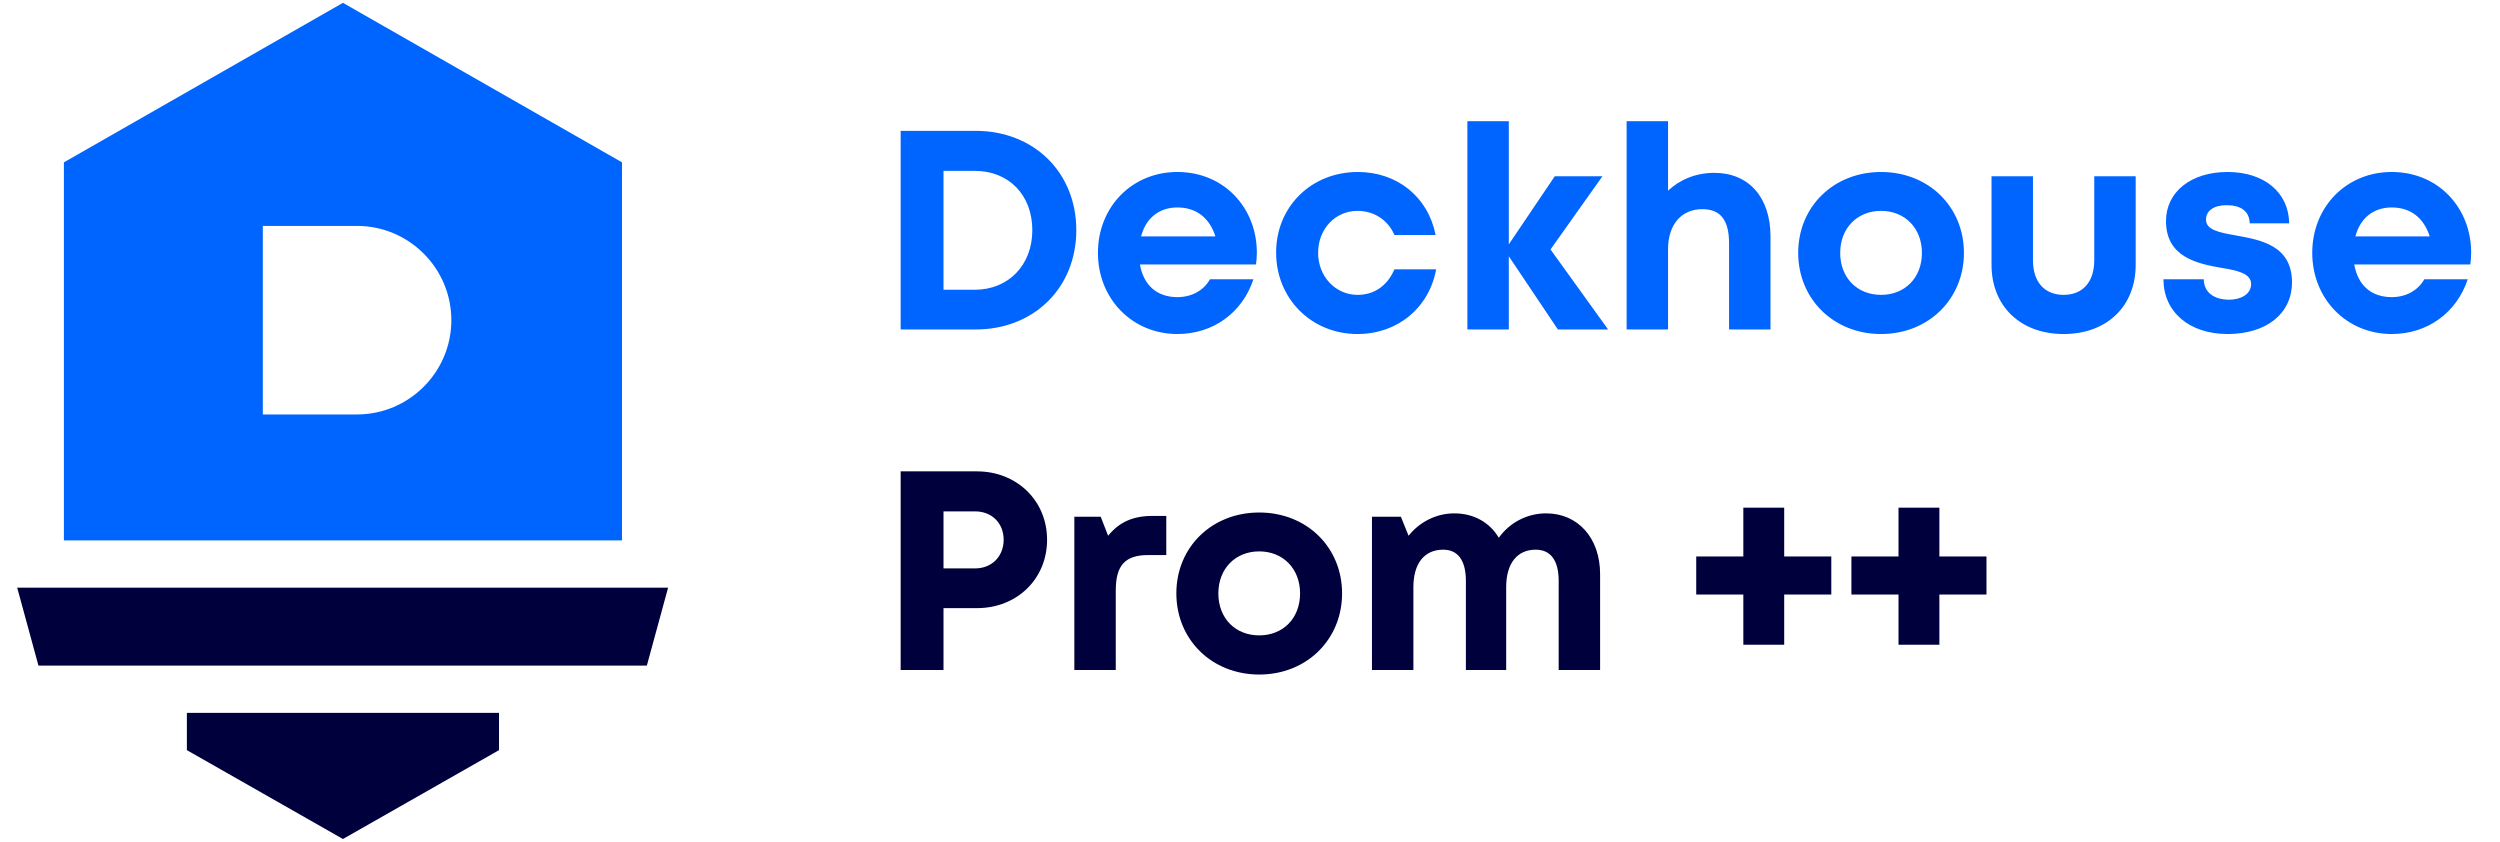
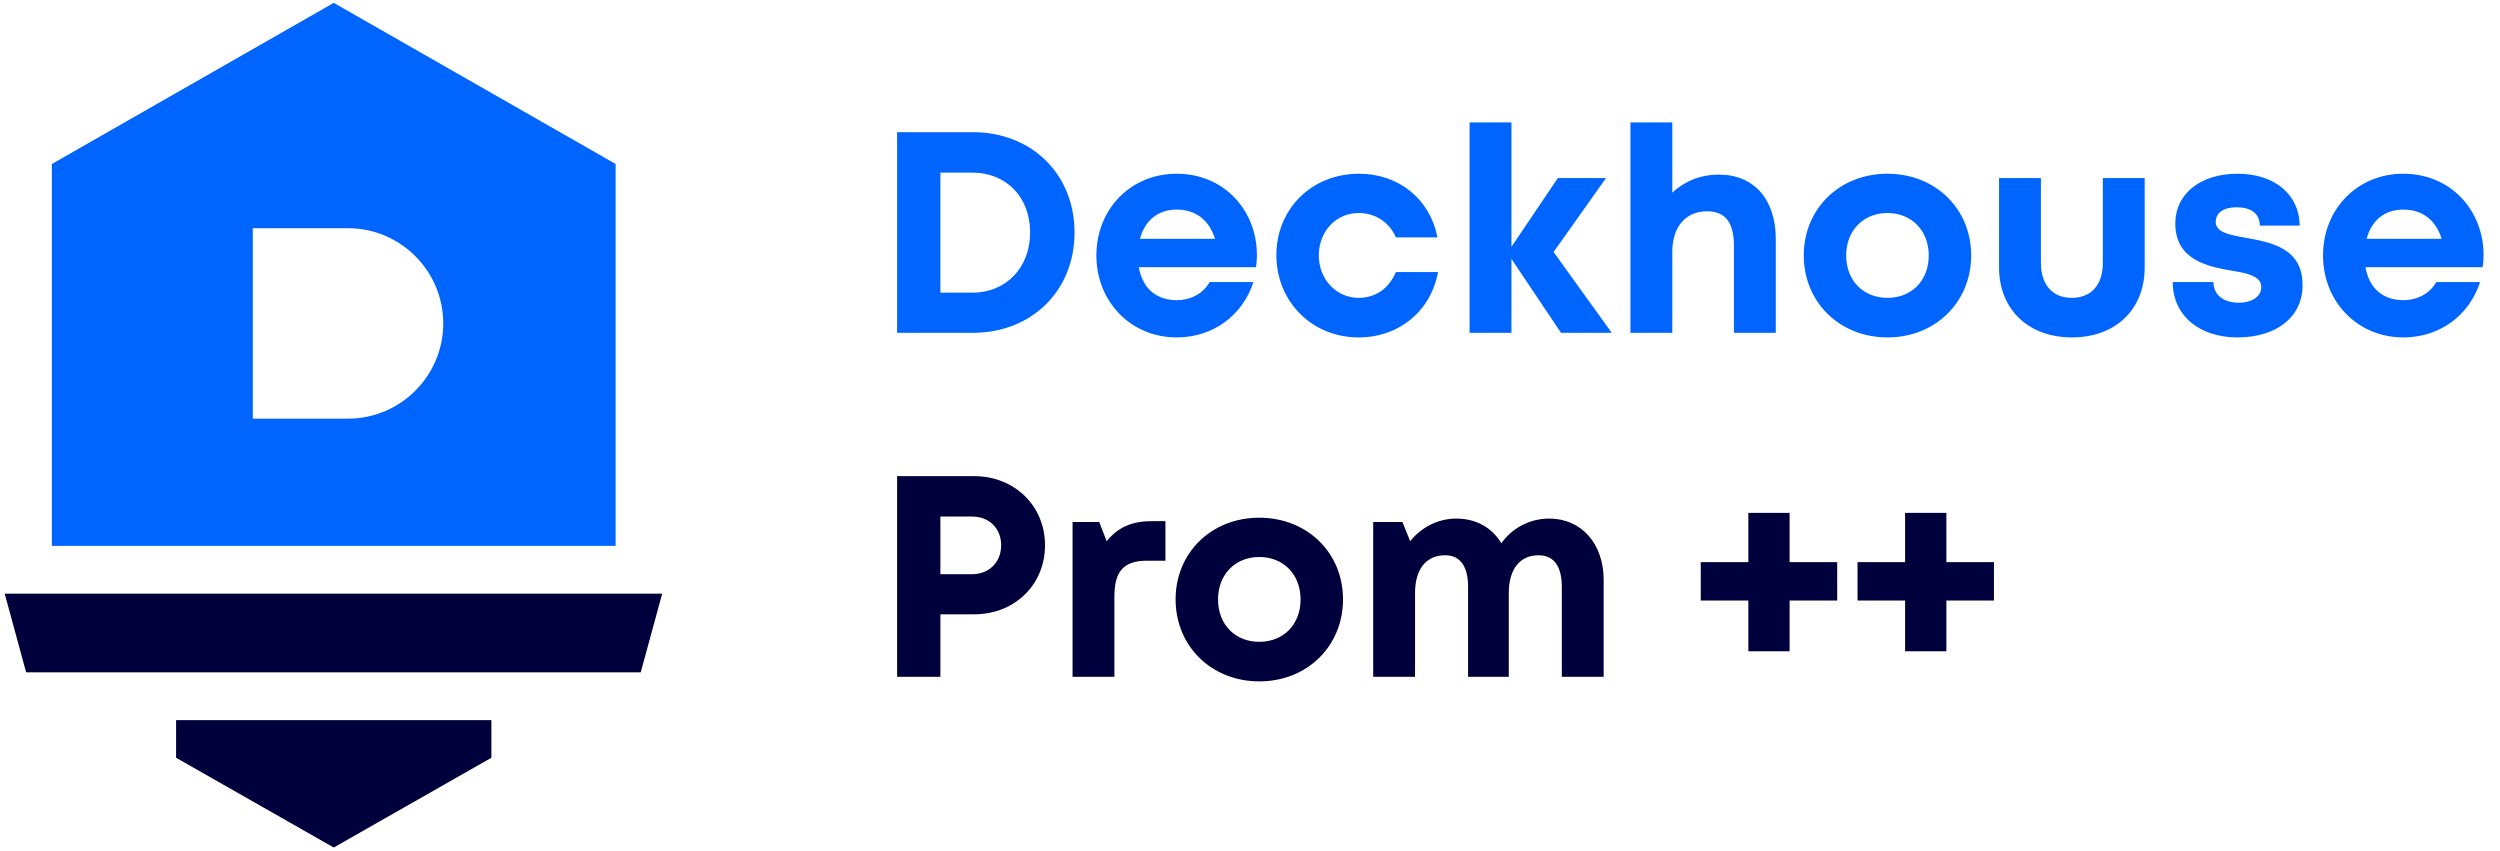
- <svg xmlns="http://www.w3.org/2000/svg" width="196" height="66" viewBox="0 0 782 267" fill="none">
+ <svg xmlns="http://www.w3.org/2000/svg" width="391" height="133" viewBox="0 0 782 267" fill="none">
  <path d="M303.96 41.499C322.5 41.499 335.91 54.729 335.91 72.999C335.91 91.269 322.5 104.499 303.96 104.499H280.2V41.499H303.96ZM303.69 91.899C314.49 91.899 321.96 83.979 321.96 72.999C321.96 61.839 314.49 54.189 303.69 54.189H293.79V91.899H303.69ZM393.169 80.109C393.169 81.369 393.079 82.629 392.899 83.889H356.089C357.259 90.549 361.579 94.239 367.969 94.239C372.559 94.239 376.339 92.079 378.319 88.569H392.089C388.579 99.189 379.309 105.939 367.969 105.939C353.659 105.939 342.769 94.779 342.769 80.199C342.769 65.619 353.569 54.549 367.969 54.549C382.909 54.549 393.169 66.069 393.169 80.109ZM367.969 65.799C362.119 65.799 357.979 69.219 356.449 74.979H380.029C378.139 69.039 373.909 65.799 367.969 65.799ZM425.113 105.939C410.443 105.939 399.283 94.689 399.283 80.109C399.283 65.529 410.443 54.549 425.203 54.549C437.803 54.549 447.523 62.559 449.863 74.529H436.813C434.743 69.759 430.333 66.879 425.113 66.879C418.003 66.879 412.603 72.639 412.603 80.199C412.603 87.669 418.093 93.519 425.113 93.519C430.423 93.519 434.563 90.639 436.813 85.419H450.043C447.793 97.659 437.803 105.939 425.113 105.939ZM504.583 104.499H488.653L473.083 81.279V104.499H459.943V38.439H473.083V77.499L487.663 55.899H502.783L486.313 79.119L504.583 104.499ZM538.262 54.819C549.242 54.819 556.082 62.649 556.082 74.979V104.499H542.942V77.229C542.942 69.939 540.332 66.339 534.482 66.339C527.912 66.339 523.592 71.109 523.592 79.029V104.499H510.452V38.439H523.592V60.489C527.282 56.979 532.412 54.819 538.262 54.819ZM591.149 105.939C576.119 105.939 564.869 94.869 564.869 80.199C564.869 65.529 576.119 54.549 591.149 54.549C606.179 54.549 617.429 65.529 617.429 80.199C617.429 94.869 606.179 105.939 591.149 105.939ZM591.149 93.519C598.709 93.519 604.109 88.119 604.109 80.199C604.109 72.369 598.709 66.879 591.149 66.879C583.589 66.879 578.189 72.369 578.189 80.199C578.189 88.119 583.589 93.519 591.149 93.519ZM649.047 105.939C635.367 105.939 626.187 97.119 626.187 83.979V55.899H639.327V82.539C639.327 89.469 643.017 93.519 649.047 93.519C655.167 93.519 658.767 89.379 658.767 82.539V55.899H671.907V83.979C671.907 97.119 662.817 105.939 649.047 105.939ZM701.051 105.939C688.901 105.939 680.711 98.919 680.711 88.569H693.491C693.581 92.889 696.911 95.049 701.591 95.049C705.191 95.049 708.521 93.339 708.521 90.099C708.521 86.769 704.291 85.779 699.161 84.969C691.421 83.619 681.521 81.549 681.521 70.119C681.521 60.939 689.351 54.549 701.051 54.549C712.751 54.549 720.491 61.119 720.581 70.839H708.071C707.981 66.969 705.281 65.079 700.691 65.079C696.641 65.079 694.211 66.879 694.211 69.669C694.211 72.909 698.351 73.719 703.391 74.619C711.311 76.059 721.481 77.679 721.481 89.559C721.481 99.459 713.381 105.939 701.051 105.939ZM778.306 80.109C778.306 81.369 778.216 82.629 778.036 83.889H741.226C742.396 90.549 746.716 94.239 753.106 94.239C757.696 94.239 761.476 92.079 763.456 88.569H777.226C773.716 99.189 764.446 105.939 753.106 105.939C738.796 105.939 727.906 94.779 727.906 80.199C727.906 65.619 738.706 54.549 753.106 54.549C768.046 54.549 778.306 66.069 778.306 80.109ZM753.106 65.799C747.256 65.799 743.116 69.219 741.586 74.979H765.166C763.276 69.039 759.046 65.799 753.106 65.799Z" fill="#0064FF" />
  <path d="M304.41 149.499C317.01 149.499 326.64 158.769 326.64 171.189C326.64 183.609 317.1 192.879 304.41 192.879H293.79V212.499H280.2V149.499H304.41ZM303.78 180.279C309.18 180.279 312.87 176.409 312.87 171.189C312.87 165.969 309.18 162.189 303.78 162.189H293.79V180.279H303.78ZM360.126 163.629H364.446V176.049H358.686C351.306 176.049 348.426 179.379 348.426 187.299V212.499H335.286V163.899H343.656L345.996 169.929C349.506 165.609 353.826 163.629 360.126 163.629ZM393.922 213.939C378.892 213.939 367.642 202.869 367.642 188.199C367.642 173.529 378.892 162.549 393.922 162.549C408.952 162.549 420.202 173.529 420.202 188.199C420.202 202.869 408.952 213.939 393.922 213.939ZM393.922 201.519C401.482 201.519 406.882 196.119 406.882 188.199C406.882 180.369 401.482 174.879 393.922 174.879C386.362 174.879 380.962 180.369 380.962 188.199C380.962 196.119 386.362 201.519 393.922 201.519ZM484.941 162.819C495.021 162.819 502.041 170.649 502.041 182.079V212.499H488.901V184.239C488.901 177.759 486.381 174.339 481.611 174.339C475.761 174.339 472.251 178.659 472.251 186.219V212.499H459.471V184.239C459.471 177.759 456.951 174.339 452.271 174.339C446.331 174.339 442.821 178.659 442.821 186.219V212.499H429.681V163.899H438.861L441.291 169.929C444.711 165.609 450.021 162.819 455.781 162.819C461.991 162.819 467.031 165.699 469.911 170.559C473.241 165.879 478.731 162.819 484.941 162.819ZM575.367 176.499V188.559H560.427V204.489H547.467V188.559H532.527V176.499H547.467V161.019H560.427V176.499H575.367ZM624.586 176.499V188.559H609.646V204.489H596.686V188.559H581.746V176.499H596.686V161.019H609.646V176.499H624.586Z" fill="#00003C" />
  <path d="M0 186.391H206.443L199.704 211.1H6.739L0 186.391Z" fill="#00003C" />
  <path d="M152.814 237.917V226.1L53.815 226.1V237.917L103.314 266.1L152.814 237.917Z" fill="#00003C" />
  <path fill-rule="evenodd" clip-rule="evenodd" d="M191.821 51.489V171.391H103.315H14.81V51.489L103.315 0.9L191.821 51.489ZM77.902 131.446H107.799C124.264 131.446 137.696 118.014 137.696 101.549C137.696 85.083 124.264 71.651 107.799 71.651H77.902V131.446Z" fill="#0064FF" />
</svg>
